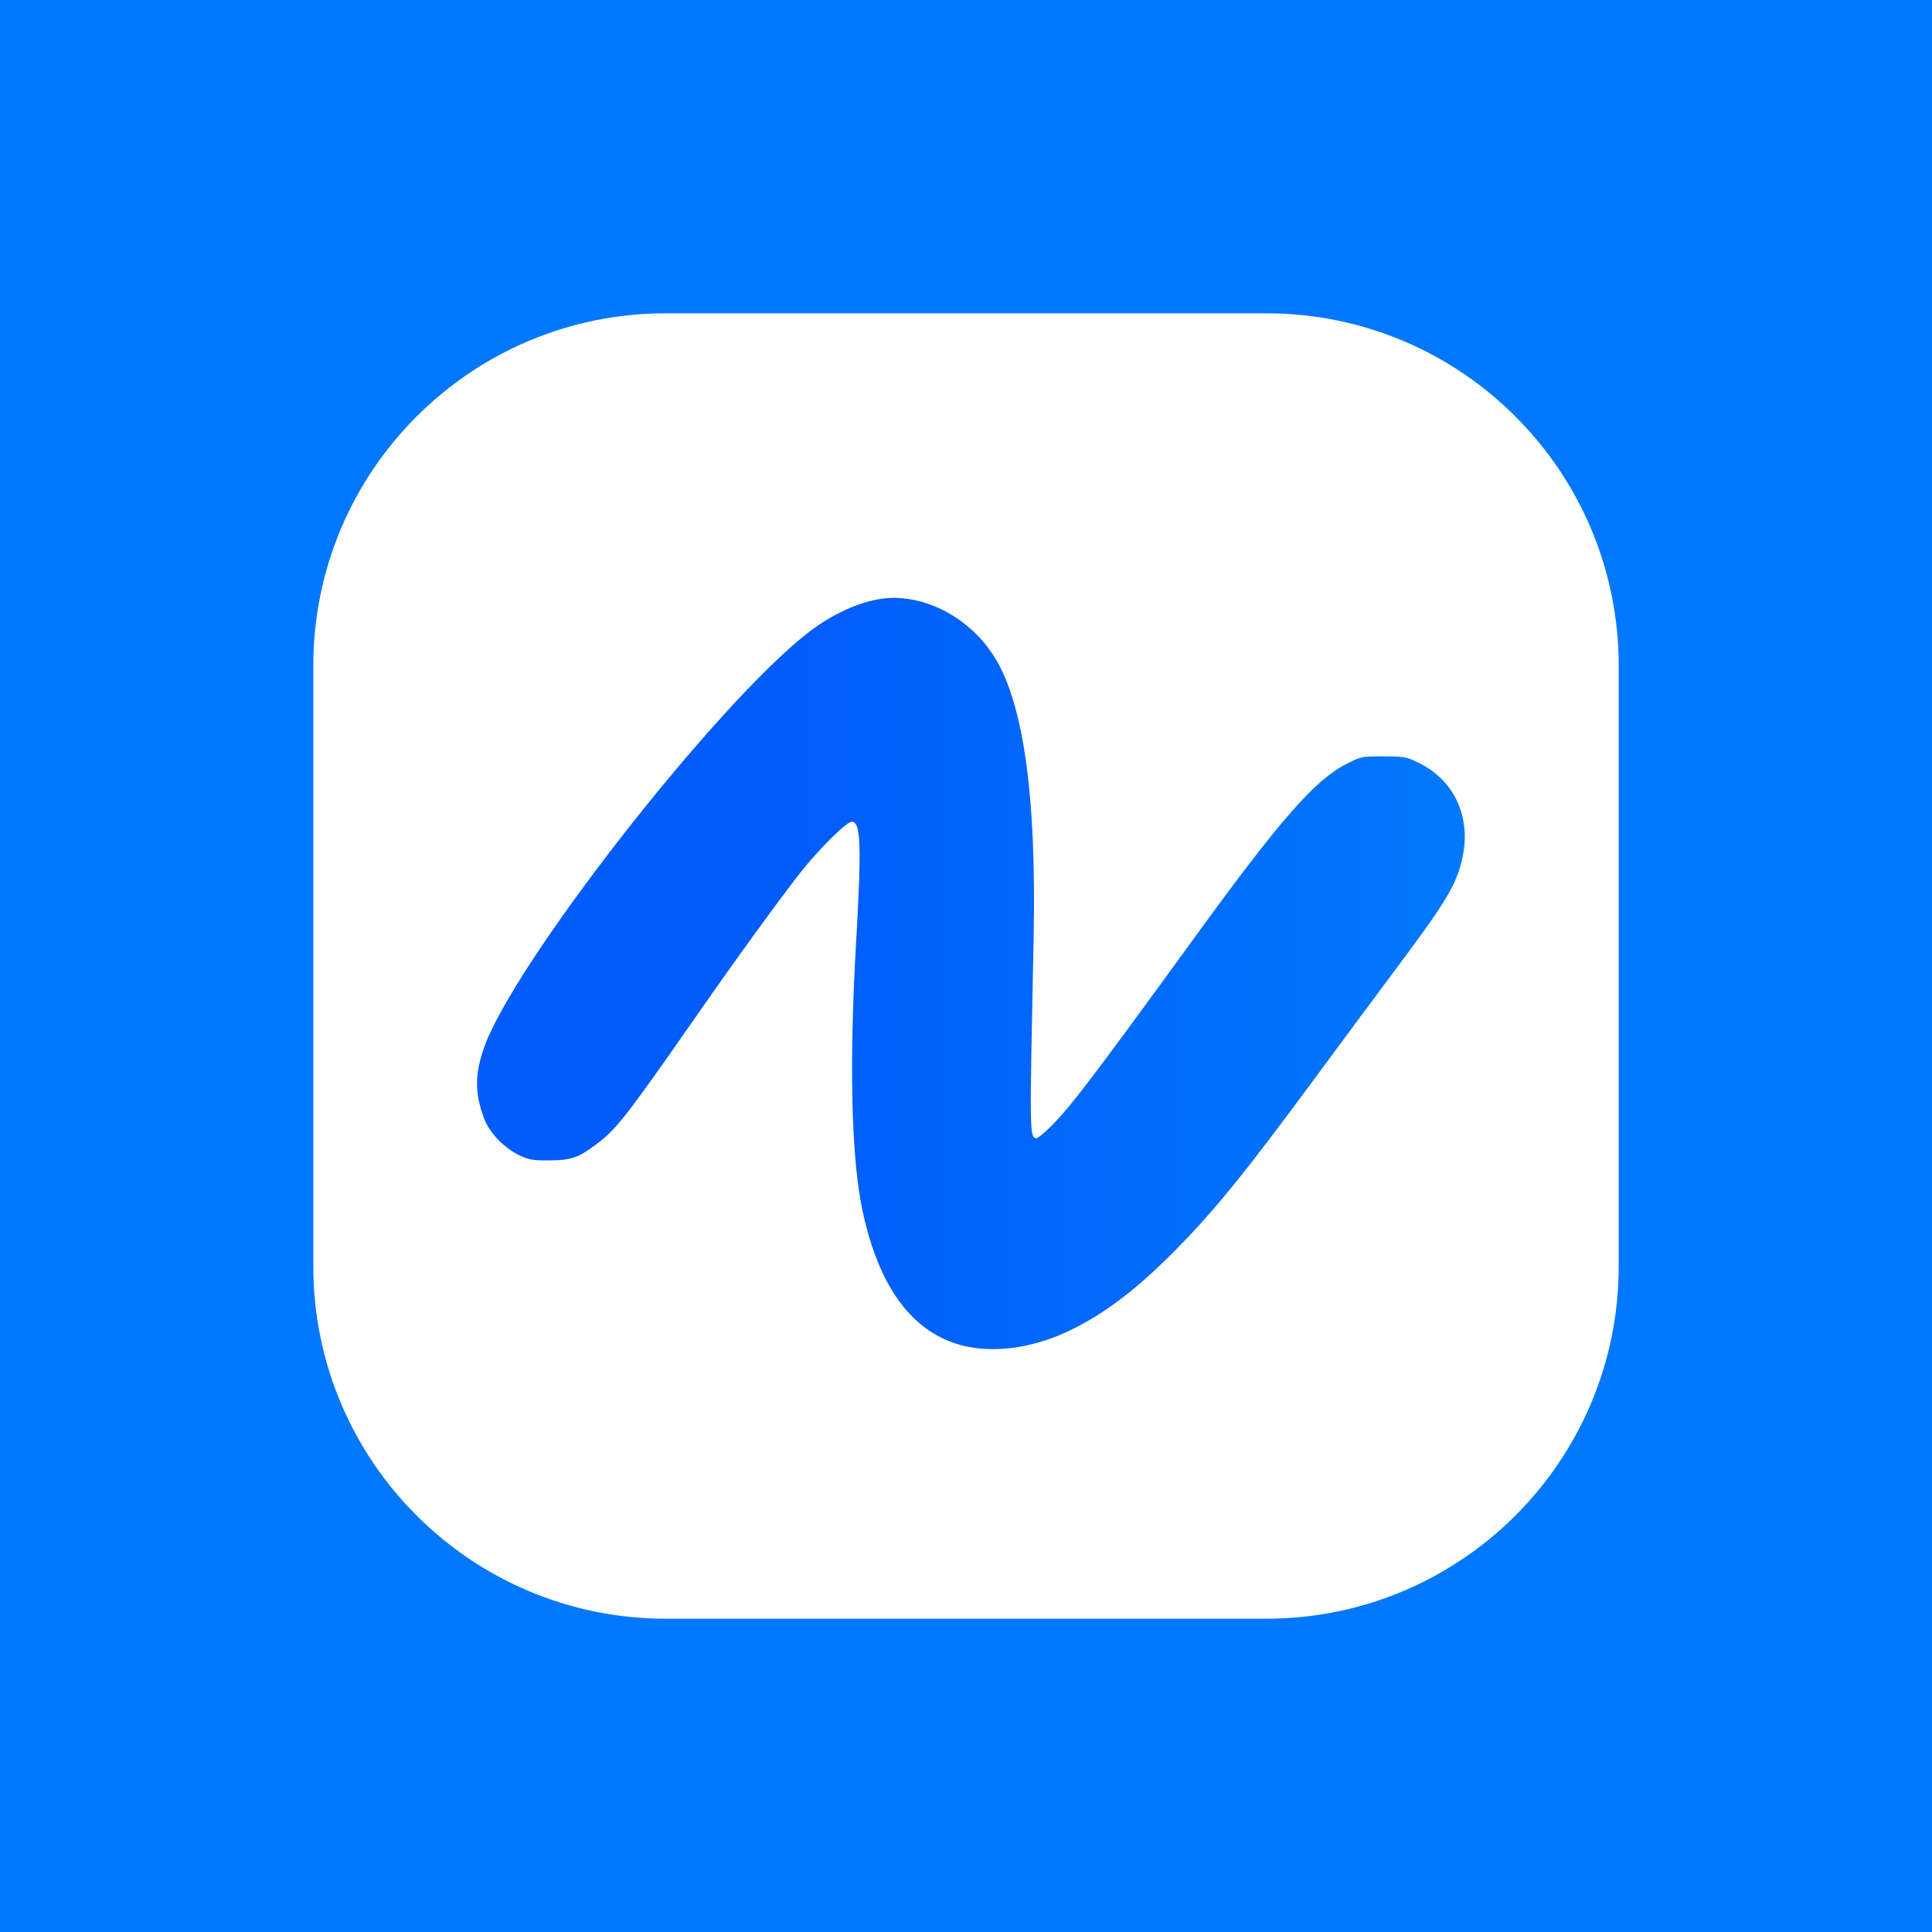
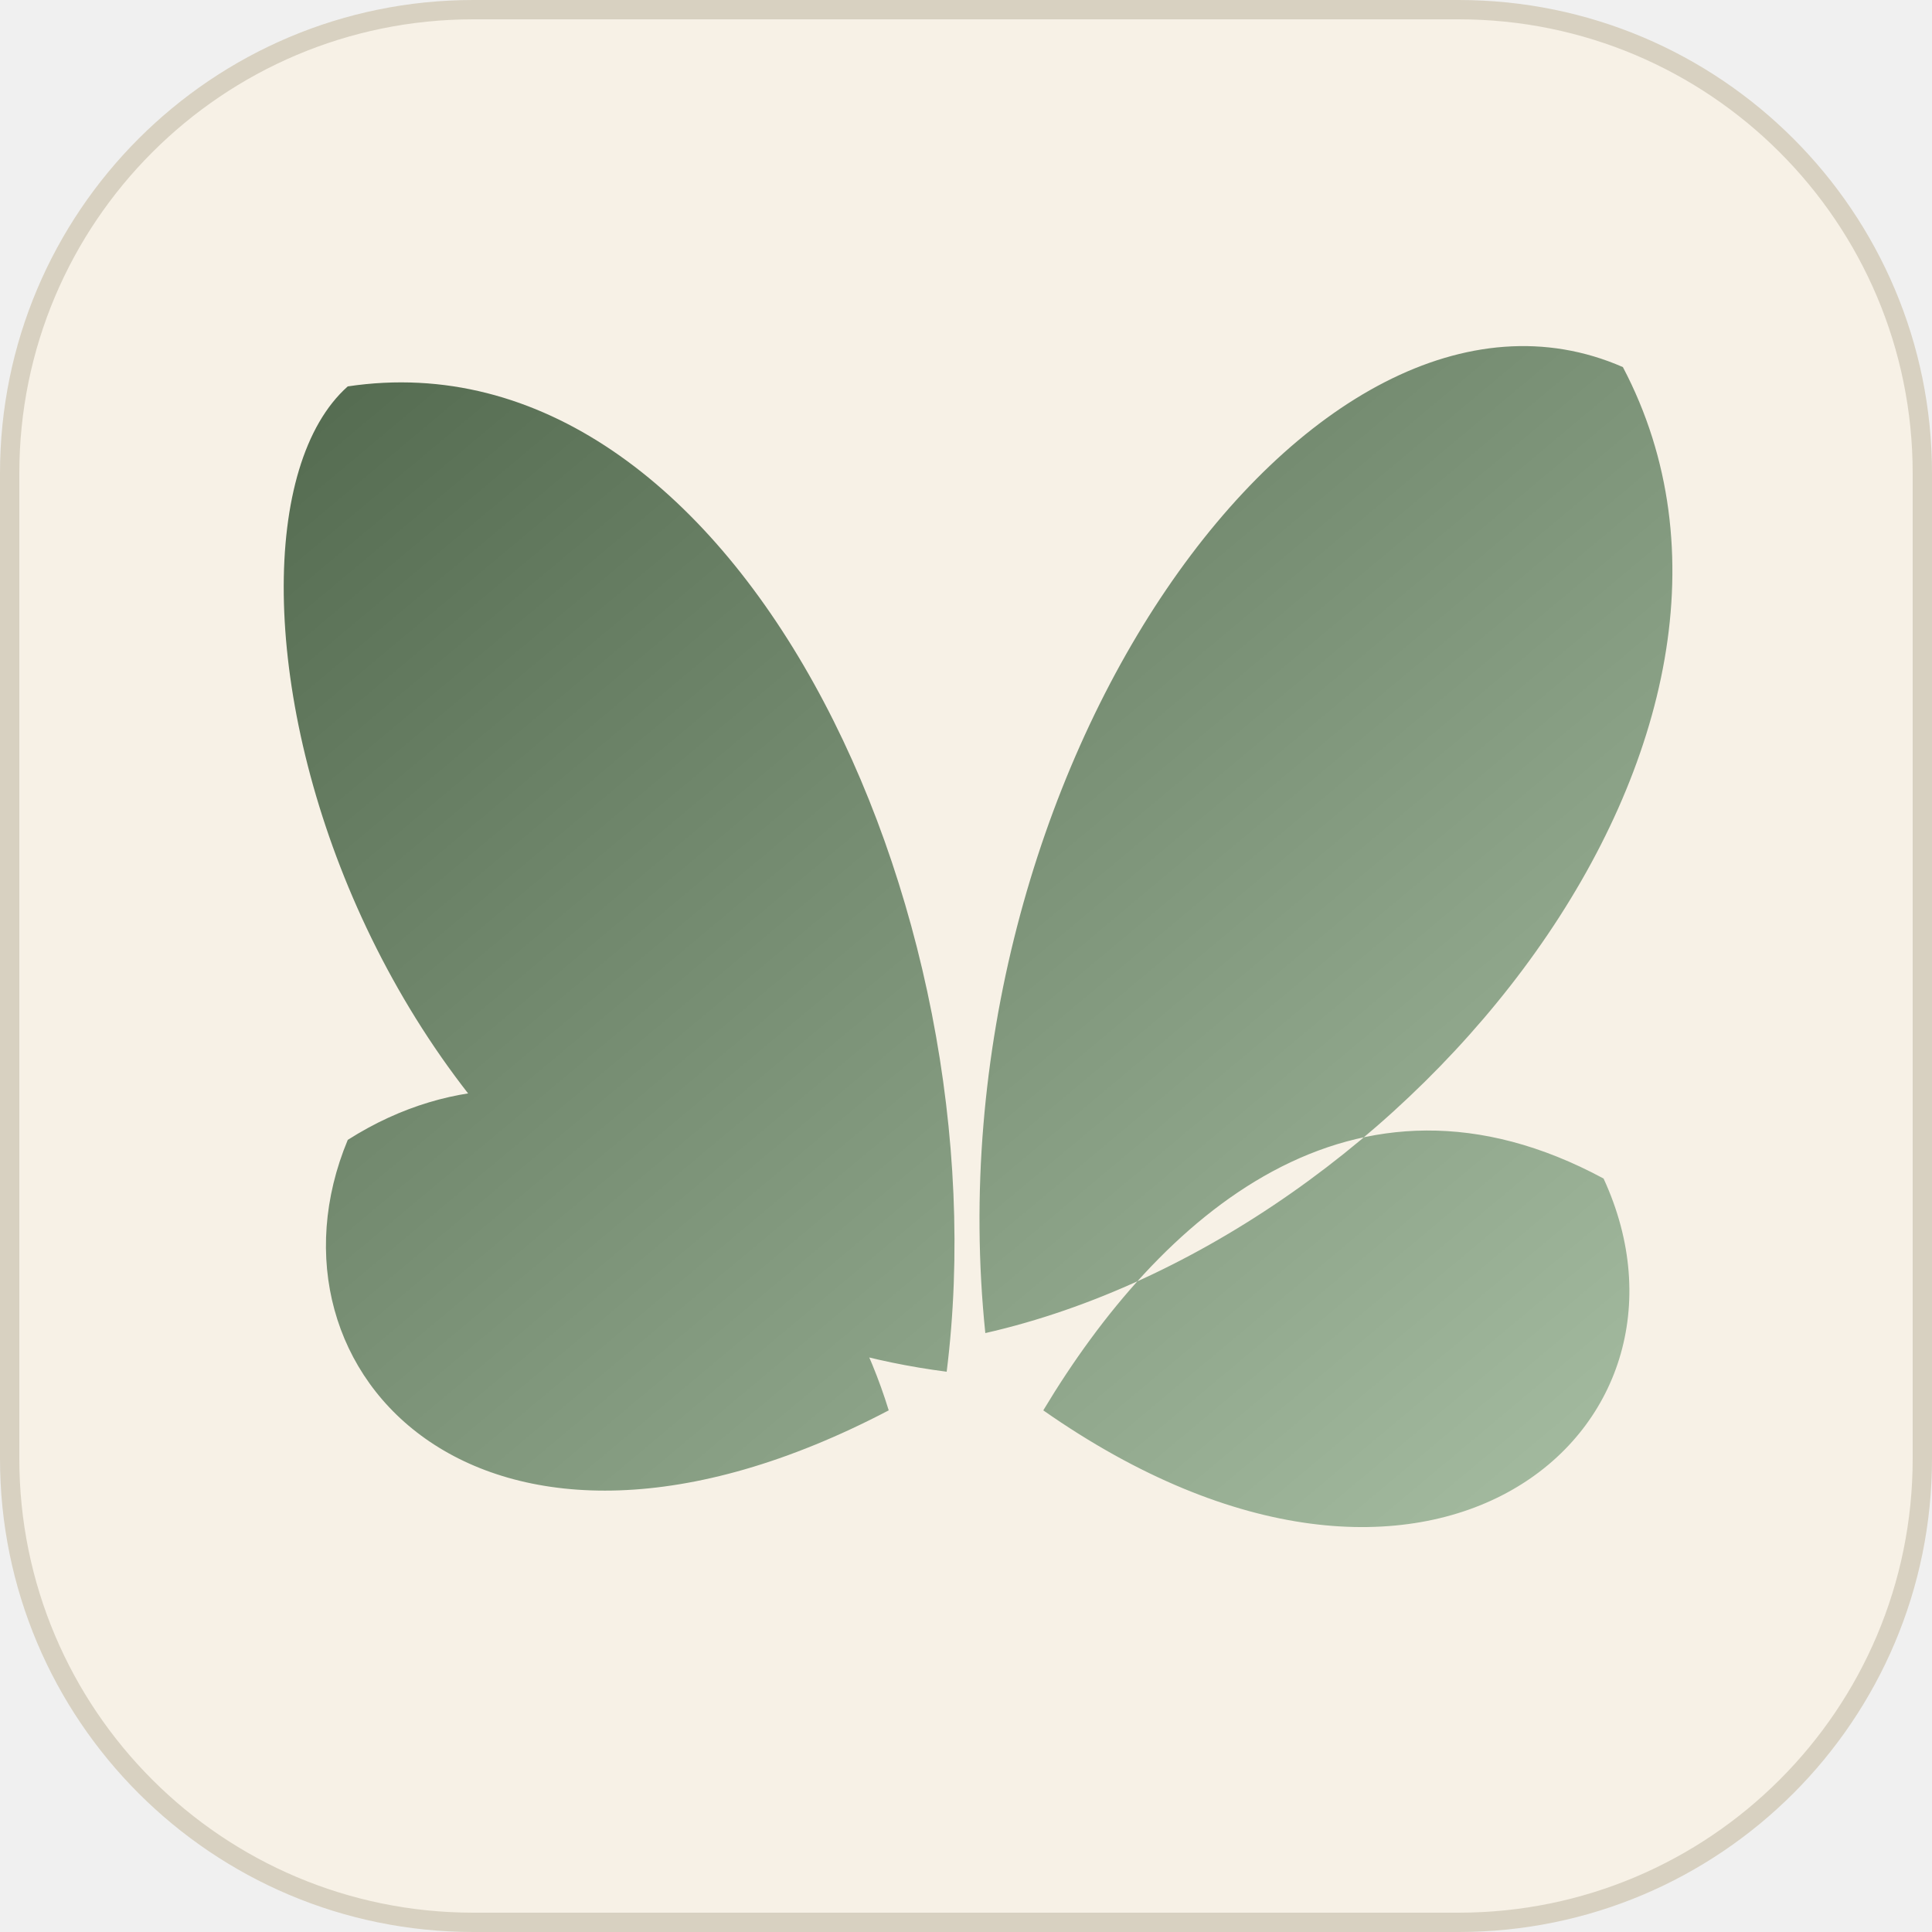
- <svg xmlns="http://www.w3.org/2000/svg" viewBox="0 0 148 148">
+ <svg xmlns="http://www.w3.org/2000/svg" viewBox="0 0 100 100">
  <defs>
-     <linearGradient id="nm" gradientUnits="userSpaceOnUse" gradientTransform="translate(24 24)" x1="12.6" y1="50" x2="87.8" y2="50">
-       <stop offset="0" stop-color="#015CFB" />
-       <stop offset="1" stop-color="#0186FB" />
+     <linearGradient id="nm" x1="0" y1="0" x2="1" y2="1">
+       <stop stop-color="#52694e" />
+       <stop offset="1" stop-color="#a8bfa4" />
    </linearGradient>
  </defs>
-   <rect width="148" height="148" fill="#0078FD" />
-   <g transform="translate(24 24)">
-     <rect width="100" height="100" rx="27" ry="27" fill="#FFFFFF" />
-     <path d="M50.02 79.14C45.88 78.24 43.14 74.48 41.94 68.06C41.21 64.11 41.07 57.03 41.57 48.4C42.01 40.73 41.95 38.95 41.25 38.95C40.84 38.95 38.78 40.99 37.31 42.85C35.79 44.78 32.24 49.66 29.36 53.81C24.1 61.36 23.23 62.5 21.73 63.62C20.32 64.69 19.77 64.88 18.1 64.89C16.81 64.9 16.55 64.85 15.8 64.51C14.63 63.95 13.5 62.79 13.09 61.7C12.38 59.79 12.36 58.4 13.03 56.4C15.13 50.07 30.84 29.92 37.95 24.43C40.06 22.8 42.52 21.8 44.44 21.8C47.3 21.8 50.22 23.43 51.98 26.02C54.35 29.48 55.41 36.71 55.18 47.82C54.87 62.95 54.87 63.03 55.36 63.2C55.47 63.23 56.02 62.78 56.6 62.19C58.17 60.58 59.77 58.46 67.56 47.75C74.06 38.79 76.77 35.7 79.17 34.51C80.29 33.94 80.32 33.94 81.98 33.94C83.54 33.95 83.71 33.97 84.59 34.39C86.34 35.22 87.54 36.65 88.0 38.44C88.3 39.61 88.28 40.72 87.94 42.08C87.45 43.98 86.62 45.31 82.58 50.7C81.37 52.32 78.99 55.53 77.3 57.82C71.35 65.91 68.99 68.81 65.78 72.03C63.02 74.79 60.71 76.55 58.18 77.81C55.42 79.19 52.47 79.67 50.02 79.14Z" fill="url(#nm)" />
-   </g>
+   <rect x=".5" y=".5" width="99" height="99" rx="24" fill="#f7f1e6" stroke="#d8d1c1" />
+   <path d="M49 71 C18 67 9 28 18 20 C38 17 52 47 49 71 Z M51 69 C48 40 68 12 84 19 C94 38 73 64 51 69 Z M46 73 C25 84 13 71 18 59 C29 52 42 60 46 73 Z M54 73 C74 87 89 74 83 61 C70 54 60 63 54 73 Z" fill="url(#nm)" />
</svg>
